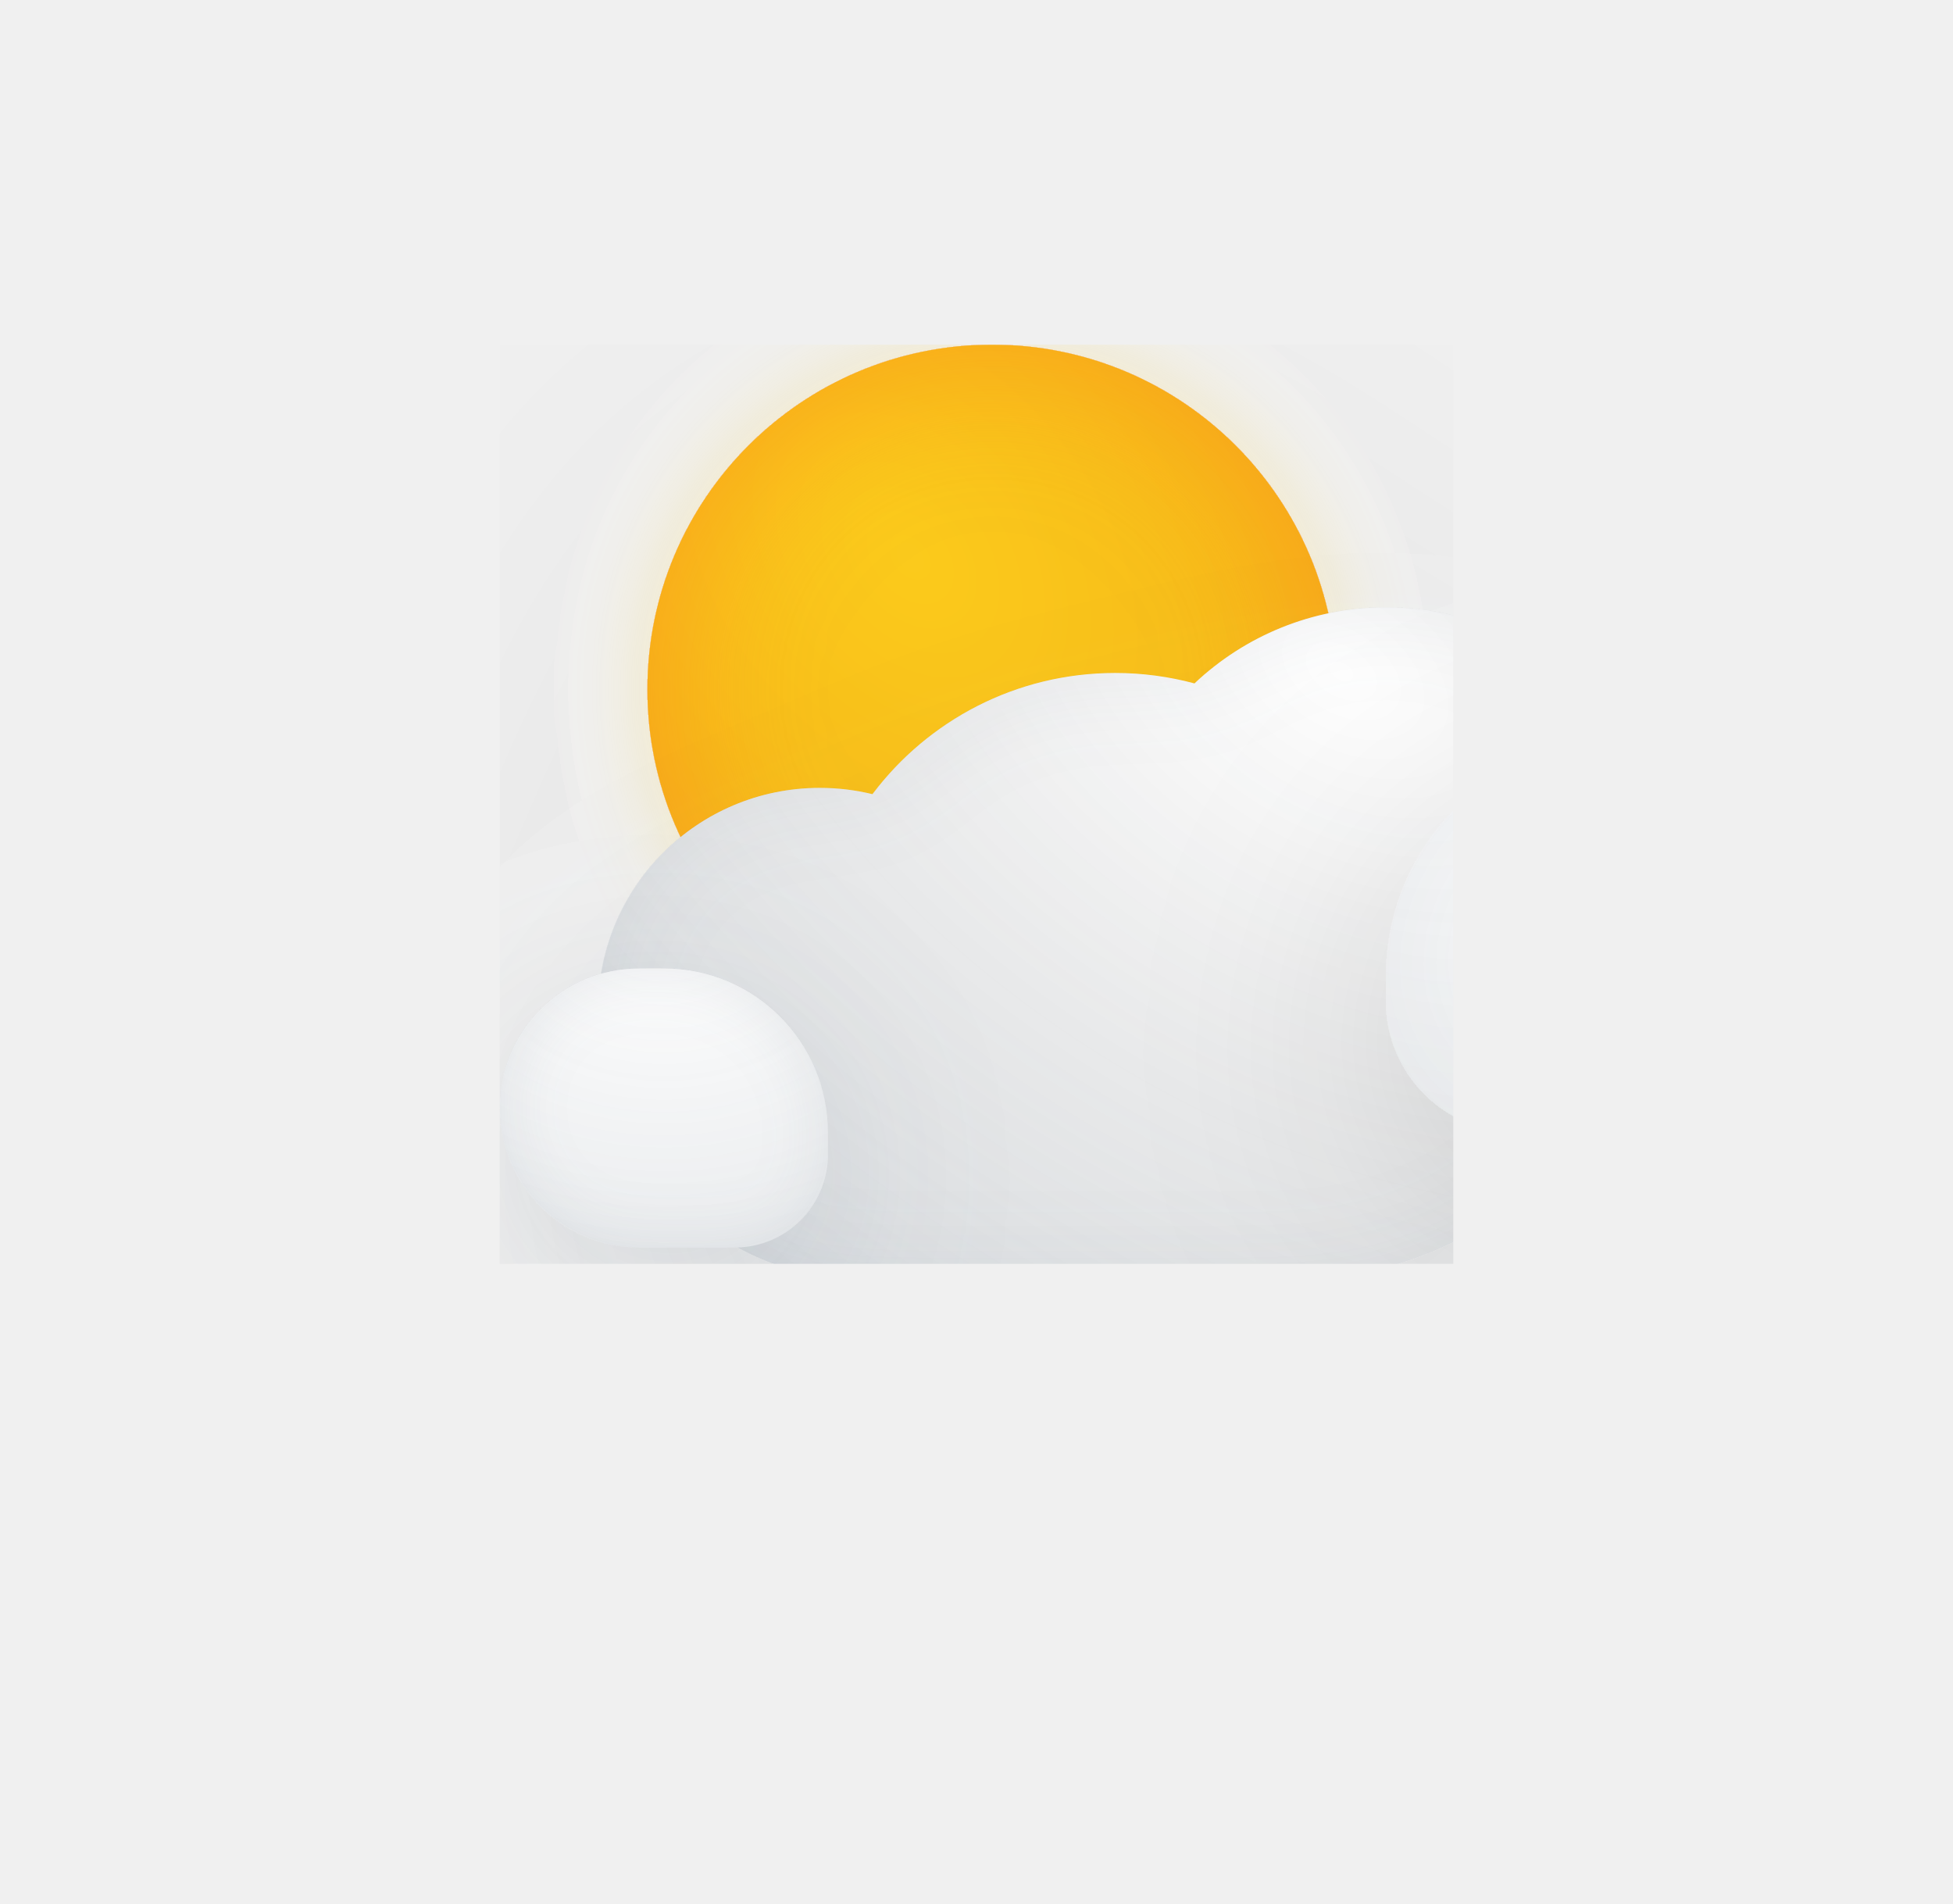
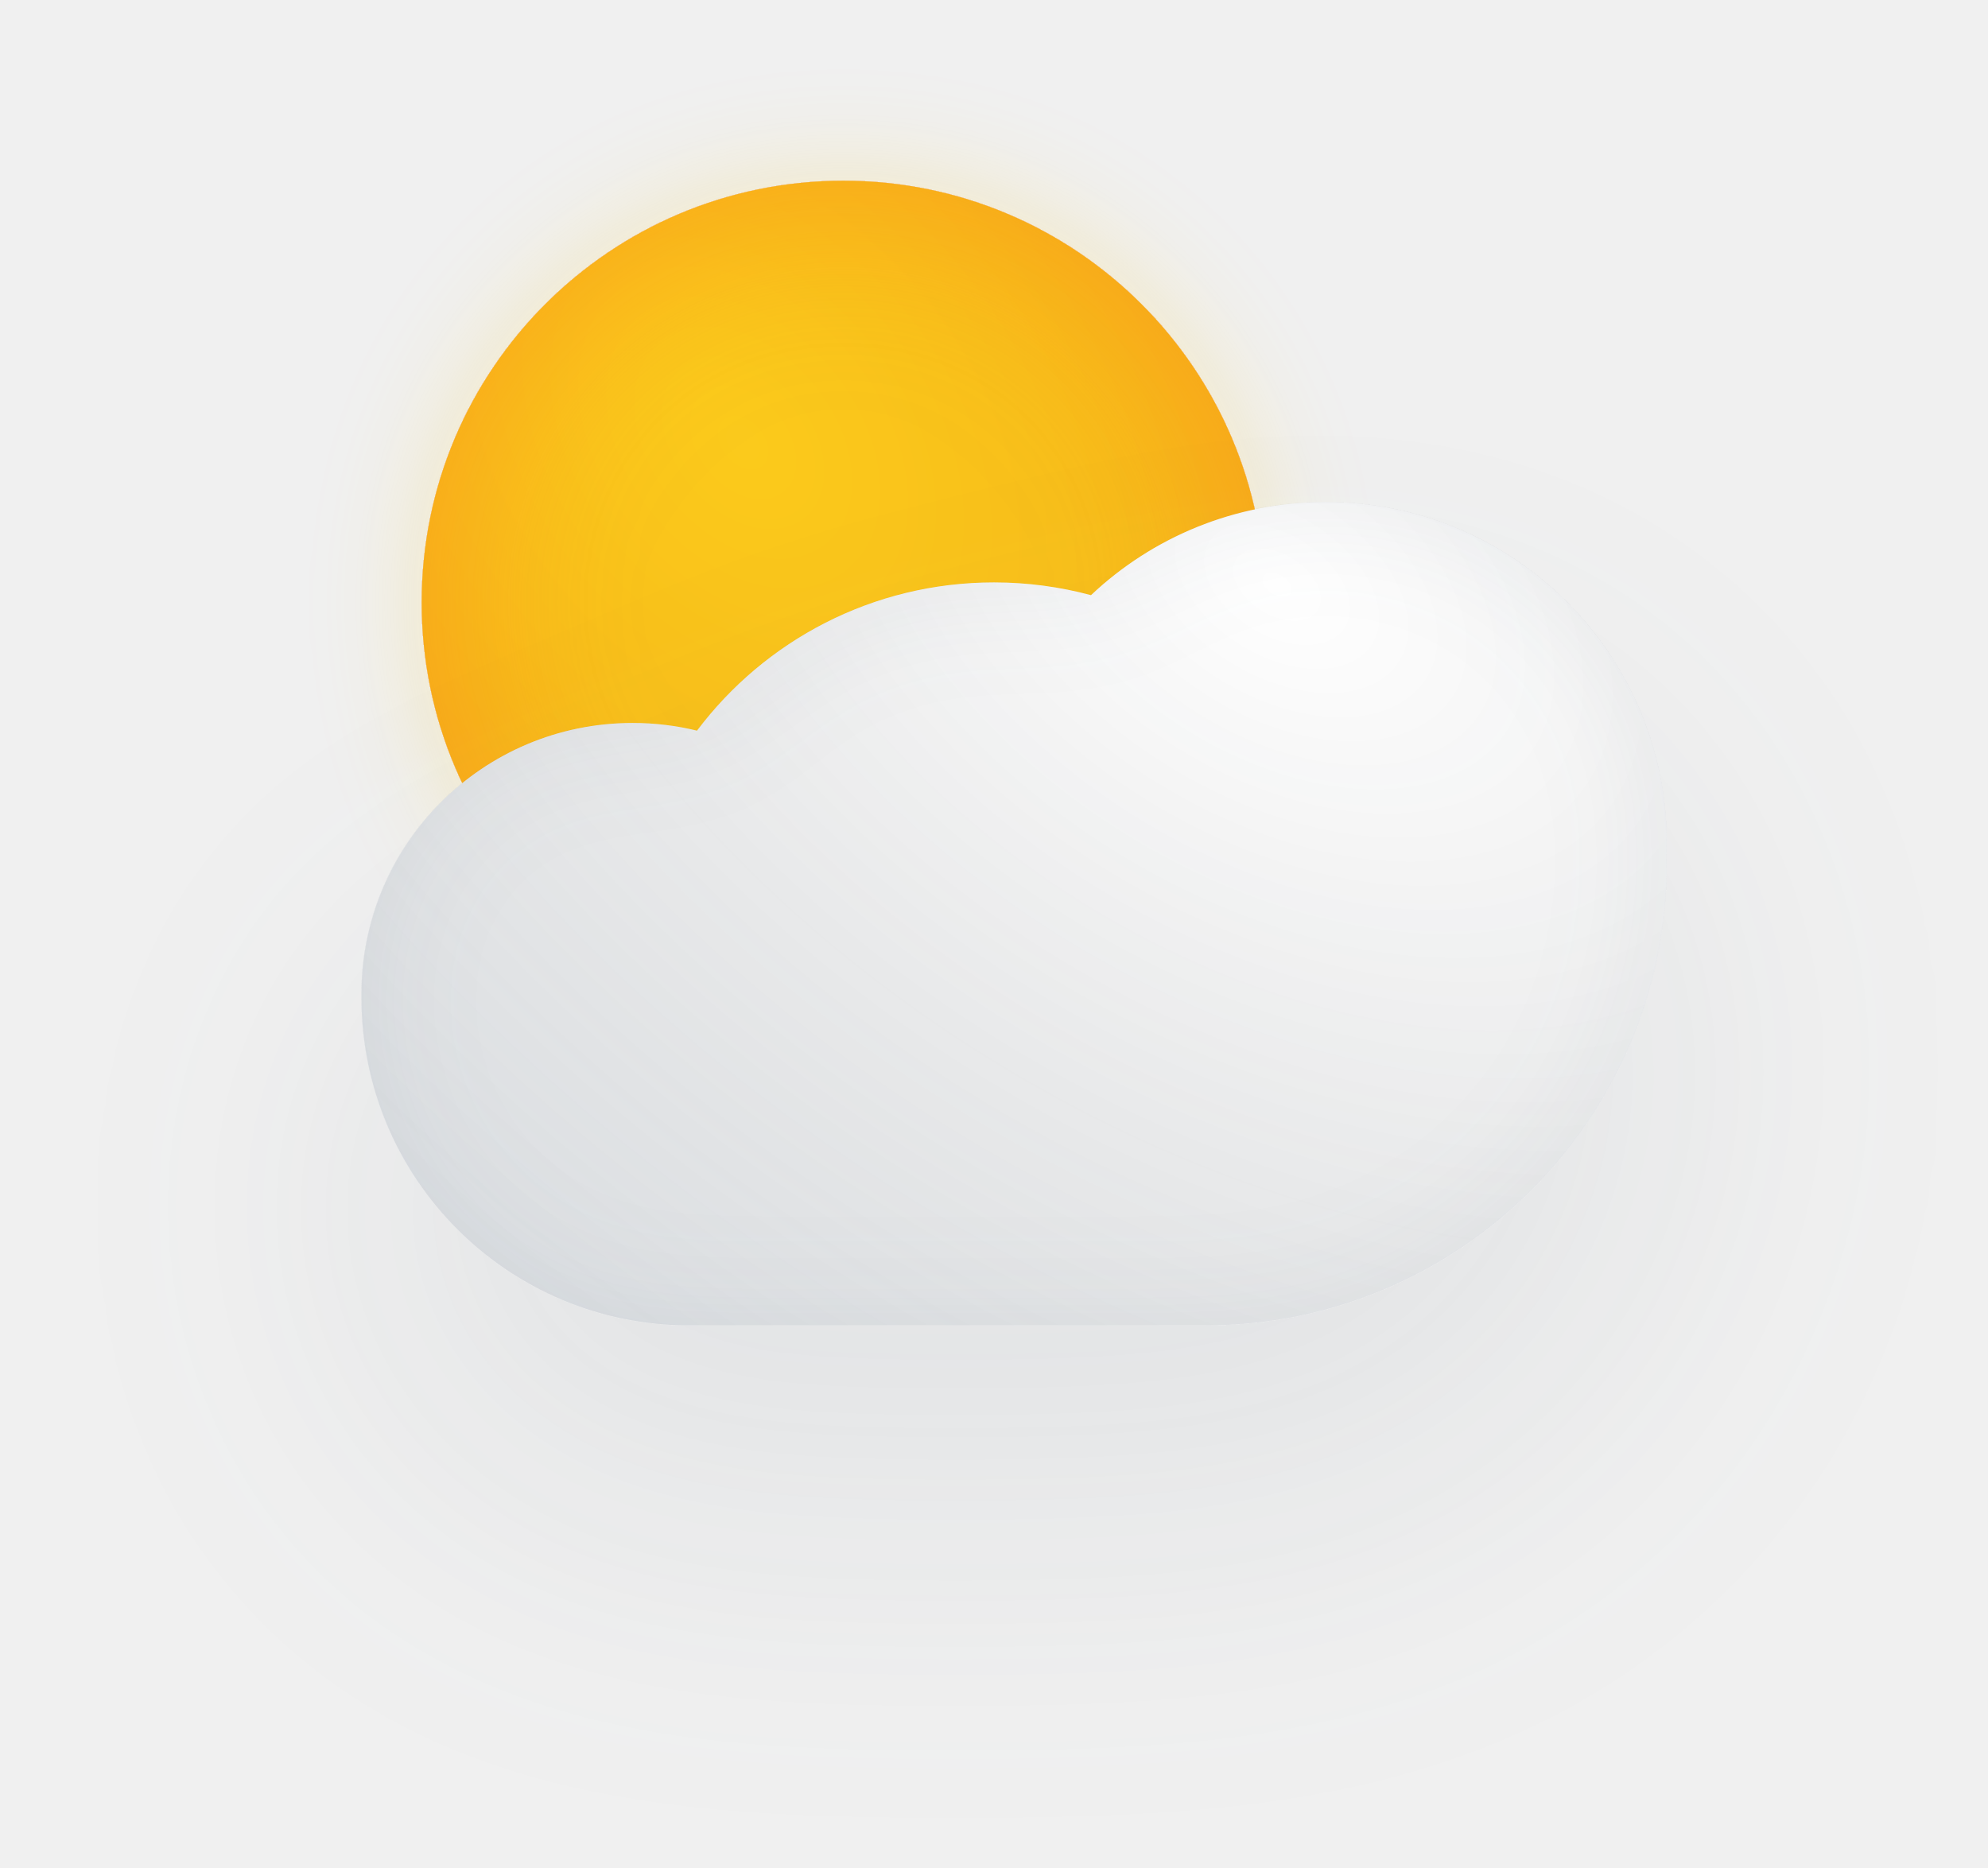
- <svg xmlns="http://www.w3.org/2000/svg" width="119" height="116" viewBox="0 0 119 116" fill="none">
-   <g clip-path="url(#clip0_5114_63728)" filter="url(#filter0_d_5114_63728)">
-     <g filter="url(#filter1_di_5114_63728)">
-       <circle cx="60.45" cy="42" r="21" fill="#FBCA1C" />
-       <circle cx="60.45" cy="42" r="21" fill="url(#paint0_radial_5114_63728)" fill-opacity="0.2" />
-     </g>
-     <g filter="url(#filter2_di_5114_63728)">
-       <path d="M101.421 55C101.44 54.669 101.45 54.336 101.45 54C101.45 44.611 93.839 37 84.45 37C79.932 37 75.826 38.762 72.781 41.637C71.241 41.222 69.621 41 67.95 41C61.904 41 56.536 43.9 53.16 48.384C52.132 48.133 51.056 48 49.95 48C42.494 48 36.45 54.044 36.45 61.5C36.45 61.535 36.45 61.569 36.45 61.604C36.45 61.629 36.45 61.653 36.45 61.677C36.45 70.692 43.758 78 52.773 78H78.45C91.153 78 101.45 67.703 101.45 55H101.421Z" fill="white" />
-       <path d="M101.421 55C101.44 54.669 101.45 54.336 101.45 54C101.45 44.611 93.839 37 84.45 37C79.932 37 75.826 38.762 72.781 41.637C71.241 41.222 69.621 41 67.95 41C61.904 41 56.536 43.9 53.16 48.384C52.132 48.133 51.056 48 49.95 48C42.494 48 36.45 54.044 36.45 61.5C36.45 61.535 36.45 61.569 36.45 61.604C36.45 61.629 36.45 61.653 36.45 61.677C36.45 70.692 43.758 78 52.773 78H78.45C91.153 78 101.45 67.703 101.45 55H101.421Z" fill="url(#paint1_radial_5114_63728)" fill-opacity="0.2" />
-     </g>
-     <g filter="url(#filter3_di_5114_63728)">
-       <path d="M84.45 59.5C84.45 51.492 90.942 45 98.95 45H101.45C108.077 45 113.45 50.373 113.45 57C113.45 63.627 108.077 69 101.45 69H92.45C88.032 69 84.45 65.418 84.45 61V59.5Z" fill="white" />
-       <path d="M84.45 59.5C84.45 51.492 90.942 45 98.95 45H101.45C108.077 45 113.45 50.373 113.45 57C113.45 63.627 108.077 69 101.45 69H92.45C88.032 69 84.45 65.418 84.45 61V59.5Z" fill="url(#paint2_radial_5114_63728)" fill-opacity="0.2" />
-     </g>
-     <g filter="url(#filter4_di_5114_63728)">
-       <path d="M50.45 69C50.45 63.477 45.973 59 40.45 59H38.95C34.255 59 30.45 62.806 30.45 67.5C30.45 72.194 34.255 76 38.95 76H44.783C47.913 76 50.45 73.463 50.45 70.333V69Z" fill="white" />
-       <path d="M50.45 69C50.45 63.477 45.973 59 40.45 59H38.95C34.255 59 30.45 62.806 30.45 67.5C30.45 72.194 34.255 76 38.95 76H44.783C47.913 76 50.45 73.463 50.45 70.333V69Z" fill="url(#paint3_radial_5114_63728)" fill-opacity="0.2" />
-     </g>
+ <svg xmlns="http://www.w3.org/2000/svg" width="33" height="31" viewBox="0 0 33 31" fill="none">
+   <g filter="url(#filter0_di_5558_38376)">
+     <circle cx="14" cy="10" r="7" fill="#FBCA1C" />
+     <circle cx="14" cy="10" r="7" fill="url(#paint0_radial_5558_38376)" fill-opacity="0.2" />
+   </g>
+   <g filter="url(#filter1_di_5558_38376)">
+     <path d="M27.657 14.334C27.663 14.223 27.667 14.112 27.667 14C27.667 10.87 25.13 8.334 22 8.334C20.494 8.334 19.125 8.921 18.11 9.879C17.597 9.741 17.057 9.667 16.5 9.667C14.485 9.667 12.695 10.633 11.57 12.128C11.227 12.044 10.869 12 10.5 12C8.015 12 6 14.015 6 16.5C6 16.512 6 16.523 6 16.535C6 16.543 6 16.551 6 16.559C6 19.564 8.436 22 11.441 22H20C24.234 22 27.667 18.568 27.667 14.334H27.657Z" fill="white" />
+     <path d="M27.657 14.334C27.663 14.223 27.667 14.112 27.667 14C27.667 10.87 25.13 8.334 22 8.334C20.494 8.334 19.125 8.921 18.11 9.879C17.597 9.741 17.057 9.667 16.5 9.667C14.485 9.667 12.695 10.633 11.57 12.128C11.227 12.044 10.869 12 10.5 12C8.015 12 6 14.015 6 16.5C6 16.512 6 16.523 6 16.535C6 16.543 6 16.551 6 16.559C6 19.564 8.436 22 11.441 22H20C24.234 22 27.667 18.568 27.667 14.334H27.657Z" fill="url(#paint1_radial_5558_38376)" fill-opacity="0.2" />
  </g>
  <defs>
-     <filter id="filter0_d_5114_63728" x="0.45" y="0" width="118.1" height="116" filterUnits="userSpaceOnUse" color-interpolation-filters="sRGB">
+     <filter id="filter0_di_5558_38376" x="4.333" y="0.333" width="19.333" height="19.333" filterUnits="userSpaceOnUse" color-interpolation-filters="sRGB">
      <feFlood flood-opacity="0" result="BackgroundImageFix" />
      <feColorMatrix in="SourceAlpha" type="matrix" values="0 0 0 0 0 0 0 0 0 0 0 0 0 0 0 0 0 0 127 0" result="hardAlpha" />
-       <feOffset dy="9" />
-       <feGaussianBlur stdDeviation="15" />
+       <feMorphology radius="1" operator="dilate" in="SourceAlpha" result="effect1_dropShadow_5558_38376" />
+       <feOffset />
+       <feGaussianBlur stdDeviation="0.833" />
      <feComposite in2="hardAlpha" operator="out" />
-       <feColorMatrix type="matrix" values="0 0 0 0 0 0 0 0 0 0 0 0 0 0 0 0 0 0 0.05 0" />
-       <feBlend mode="normal" in2="BackgroundImageFix" result="effect1_dropShadow_5114_63728" />
-       <feBlend mode="normal" in="SourceGraphic" in2="effect1_dropShadow_5114_63728" result="shape" />
+       <feColorMatrix type="matrix" values="0 0 0 0 0.984 0 0 0 0 0.792 0 0 0 0 0.11 0 0 0 0.2 0" />
+       <feBlend mode="normal" in2="BackgroundImageFix" result="effect1_dropShadow_5558_38376" />
+       <feBlend mode="normal" in="SourceGraphic" in2="effect1_dropShadow_5558_38376" result="shape" />
+       <feColorMatrix in="SourceAlpha" type="matrix" values="0 0 0 0 0 0 0 0 0 0 0 0 0 0 0 0 0 0 127 0" result="hardAlpha" />
+       <feOffset />
+       <feGaussianBlur stdDeviation="1.5" />
+       <feComposite in2="hardAlpha" operator="arithmetic" k2="-1" k3="1" />
+       <feColorMatrix type="matrix" values="0 0 0 0 0.984 0 0 0 0 0.53 0 0 0 0 0.11 0 0 0 0.5 0" />
+       <feBlend mode="normal" in2="shape" result="effect2_innerShadow_5558_38376" />
    </filter>
-     <filter id="filter1_di_5114_63728" x="31.45" y="13" width="58" height="58" filterUnits="userSpaceOnUse" color-interpolation-filters="sRGB">
+     <filter id="filter1_di_5558_38376" x="0.667" y="6.333" width="32.333" height="24.333" filterUnits="userSpaceOnUse" color-interpolation-filters="sRGB">
      <feFlood flood-opacity="0" result="BackgroundImageFix" />
      <feColorMatrix in="SourceAlpha" type="matrix" values="0 0 0 0 0 0 0 0 0 0 0 0 0 0 0 0 0 0 127 0" result="hardAlpha" />
-       <feMorphology radius="3" operator="dilate" in="SourceAlpha" result="effect1_dropShadow_5114_63728" />
-       <feOffset />
-       <feGaussianBlur stdDeviation="2.5" />
+       <feOffset dy="3.333" />
+       <feGaussianBlur stdDeviation="2.667" />
      <feComposite in2="hardAlpha" operator="out" />
-       <feColorMatrix type="matrix" values="0 0 0 0 0.984 0 0 0 0 0.792 0 0 0 0 0.11 0 0 0 0.2 0" />
-       <feBlend mode="normal" in2="BackgroundImageFix" result="effect1_dropShadow_5114_63728" />
-       <feBlend mode="normal" in="SourceGraphic" in2="effect1_dropShadow_5114_63728" result="shape" />
+       <feColorMatrix type="matrix" values="0 0 0 0 0.302 0 0 0 0 0.369 0 0 0 0 0.435 0 0 0 0.08 0" />
+       <feBlend mode="normal" in2="BackgroundImageFix" result="effect1_dropShadow_5558_38376" />
+       <feBlend mode="normal" in="SourceGraphic" in2="effect1_dropShadow_5558_38376" result="shape" />
      <feColorMatrix in="SourceAlpha" type="matrix" values="0 0 0 0 0 0 0 0 0 0 0 0 0 0 0 0 0 0 127 0" result="hardAlpha" />
      <feOffset />
-       <feGaussianBlur stdDeviation="4.5" />
-       <feComposite in2="hardAlpha" operator="arithmetic" k2="-1" k3="1" />
-       <feColorMatrix type="matrix" values="0 0 0 0 0.984 0 0 0 0 0.53 0 0 0 0 0.11 0 0 0 0.5 0" />
-       <feBlend mode="normal" in2="shape" result="effect2_innerShadow_5114_63728" />
-     </filter>
-     <filter id="filter2_di_5114_63728" x="20.45" y="31" width="97" height="73" filterUnits="userSpaceOnUse" color-interpolation-filters="sRGB">
-       <feFlood flood-opacity="0" result="BackgroundImageFix" />
-       <feColorMatrix in="SourceAlpha" type="matrix" values="0 0 0 0 0 0 0 0 0 0 0 0 0 0 0 0 0 0 127 0" result="hardAlpha" />
-       <feOffset dy="10" />
-       <feGaussianBlur stdDeviation="8" />
-       <feComposite in2="hardAlpha" operator="out" />
-       <feColorMatrix type="matrix" values="0 0 0 0 0.302 0 0 0 0 0.369 0 0 0 0 0.435 0 0 0 0.08 0" />
-       <feBlend mode="normal" in2="BackgroundImageFix" result="effect1_dropShadow_5114_63728" />
-       <feBlend mode="normal" in="SourceGraphic" in2="effect1_dropShadow_5114_63728" result="shape" />
-       <feColorMatrix in="SourceAlpha" type="matrix" values="0 0 0 0 0 0 0 0 0 0 0 0 0 0 0 0 0 0 127 0" result="hardAlpha" />
-       <feOffset />
-       <feGaussianBlur stdDeviation="3" />
+       <feGaussianBlur stdDeviation="1" />
      <feComposite in2="hardAlpha" operator="arithmetic" k2="-1" k3="1" />
      <feColorMatrix type="matrix" values="0 0 0 0 0.302 0 0 0 0 0.369 0 0 0 0 0.435 0 0 0 0.08 0" />
-       <feBlend mode="normal" in2="shape" result="effect2_innerShadow_5114_63728" />
+       <feBlend mode="normal" in2="shape" result="effect2_innerShadow_5558_38376" />
    </filter>
-     <filter id="filter3_di_5114_63728" x="68.45" y="34" width="61" height="56" filterUnits="userSpaceOnUse" color-interpolation-filters="sRGB">
-       <feFlood flood-opacity="0" result="BackgroundImageFix" />
-       <feColorMatrix in="SourceAlpha" type="matrix" values="0 0 0 0 0 0 0 0 0 0 0 0 0 0 0 0 0 0 127 0" result="hardAlpha" />
-       <feOffset dy="5" />
-       <feGaussianBlur stdDeviation="8" />
-       <feComposite in2="hardAlpha" operator="out" />
-       <feColorMatrix type="matrix" values="0 0 0 0 0 0 0 0 0 0 0 0 0 0 0 0 0 0 0.14 0" />
-       <feBlend mode="normal" in2="BackgroundImageFix" result="effect1_dropShadow_5114_63728" />
-       <feBlend mode="normal" in="SourceGraphic" in2="effect1_dropShadow_5114_63728" result="shape" />
-       <feColorMatrix in="SourceAlpha" type="matrix" values="0 0 0 0 0 0 0 0 0 0 0 0 0 0 0 0 0 0 127 0" result="hardAlpha" />
-       <feOffset />
-       <feGaussianBlur stdDeviation="5.5" />
-       <feComposite in2="hardAlpha" operator="arithmetic" k2="-1" k3="1" />
-       <feColorMatrix type="matrix" values="0 0 0 0 0.302 0 0 0 0 0.369 0 0 0 0 0.435 0 0 0 0.08 0" />
-       <feBlend mode="normal" in2="shape" result="effect2_innerShadow_5114_63728" />
-     </filter>
-     <filter id="filter4_di_5114_63728" x="18.45" y="50" width="44" height="41" filterUnits="userSpaceOnUse" color-interpolation-filters="sRGB">
-       <feFlood flood-opacity="0" result="BackgroundImageFix" />
-       <feColorMatrix in="SourceAlpha" type="matrix" values="0 0 0 0 0 0 0 0 0 0 0 0 0 0 0 0 0 0 127 0" result="hardAlpha" />
-       <feOffset dy="3" />
-       <feGaussianBlur stdDeviation="6" />
-       <feComposite in2="hardAlpha" operator="out" />
-       <feColorMatrix type="matrix" values="0 0 0 0 0.302 0 0 0 0 0.369 0 0 0 0 0.435 0 0 0 0.14 0" />
-       <feBlend mode="normal" in2="BackgroundImageFix" result="effect1_dropShadow_5114_63728" />
-       <feBlend mode="normal" in="SourceGraphic" in2="effect1_dropShadow_5114_63728" result="shape" />
-       <feColorMatrix in="SourceAlpha" type="matrix" values="0 0 0 0 0 0 0 0 0 0 0 0 0 0 0 0 0 0 127 0" result="hardAlpha" />
-       <feOffset />
-       <feGaussianBlur stdDeviation="2" />
-       <feComposite in2="hardAlpha" operator="arithmetic" k2="-1" k3="1" />
-       <feColorMatrix type="matrix" values="0 0 0 0 0.302 0 0 0 0 0.369 0 0 0 0 0.435 0 0 0 0.11 0" />
-       <feBlend mode="normal" in2="shape" result="effect2_innerShadow_5114_63728" />
-     </filter>
-     <radialGradient id="paint0_radial_5114_63728" cx="0" cy="0" r="1" gradientUnits="userSpaceOnUse" gradientTransform="translate(55.45 34) rotate(50.7106) scale(28.4253 19.8578)">
+     <radialGradient id="paint0_radial_5558_38376" cx="0" cy="0" r="1" gradientUnits="userSpaceOnUse" gradientTransform="translate(12.3333 7.33333) rotate(50.7106) scale(9.4751 6.61925)">
      <stop stop-color="#FBCA1C" />
      <stop offset="1" stop-color="#E4750E" />
    </radialGradient>
-     <radialGradient id="paint1_radial_5114_63728" cx="0" cy="0" r="1" gradientUnits="userSpaceOnUse" gradientTransform="translate(81.95 41) rotate(121.827) scale(51.1981 81.1678)">
+     <radialGradient id="paint1_radial_5558_38376" cx="0" cy="0" r="1" gradientUnits="userSpaceOnUse" gradientTransform="translate(21.1667 9.66683) rotate(121.827) scale(17.066 27.0559)">
      <stop stop-opacity="0" />
      <stop offset="1" stop-color="#4D5E6F" />
    </radialGradient>
-     <radialGradient id="paint2_radial_5114_63728" cx="0" cy="0" r="1" gradientUnits="userSpaceOnUse" gradientTransform="translate(80.9499 35) rotate(49.5378) scale(44.6878 30.2267)">
-       <stop stop-color="#4D5E6F" stop-opacity="0" />
-       <stop offset="1" stop-color="#4D5E6F" stop-opacity="0.54" />
-     </radialGradient>
-     <radialGradient id="paint3_radial_5114_63728" cx="0" cy="0" r="1" gradientUnits="userSpaceOnUse" gradientTransform="translate(40.45 55) rotate(90) scale(23 27.0588)">
-       <stop stop-color="#4D5E6F" stop-opacity="0" />
-       <stop offset="1" stop-color="#4D5E6F" stop-opacity="0.62" />
-     </radialGradient>
-     <clipPath id="clip0_5114_63728">
-       <rect width="58.1" height="56" fill="white" transform="translate(30.45 21)" />
-     </clipPath>
  </defs>
</svg>
